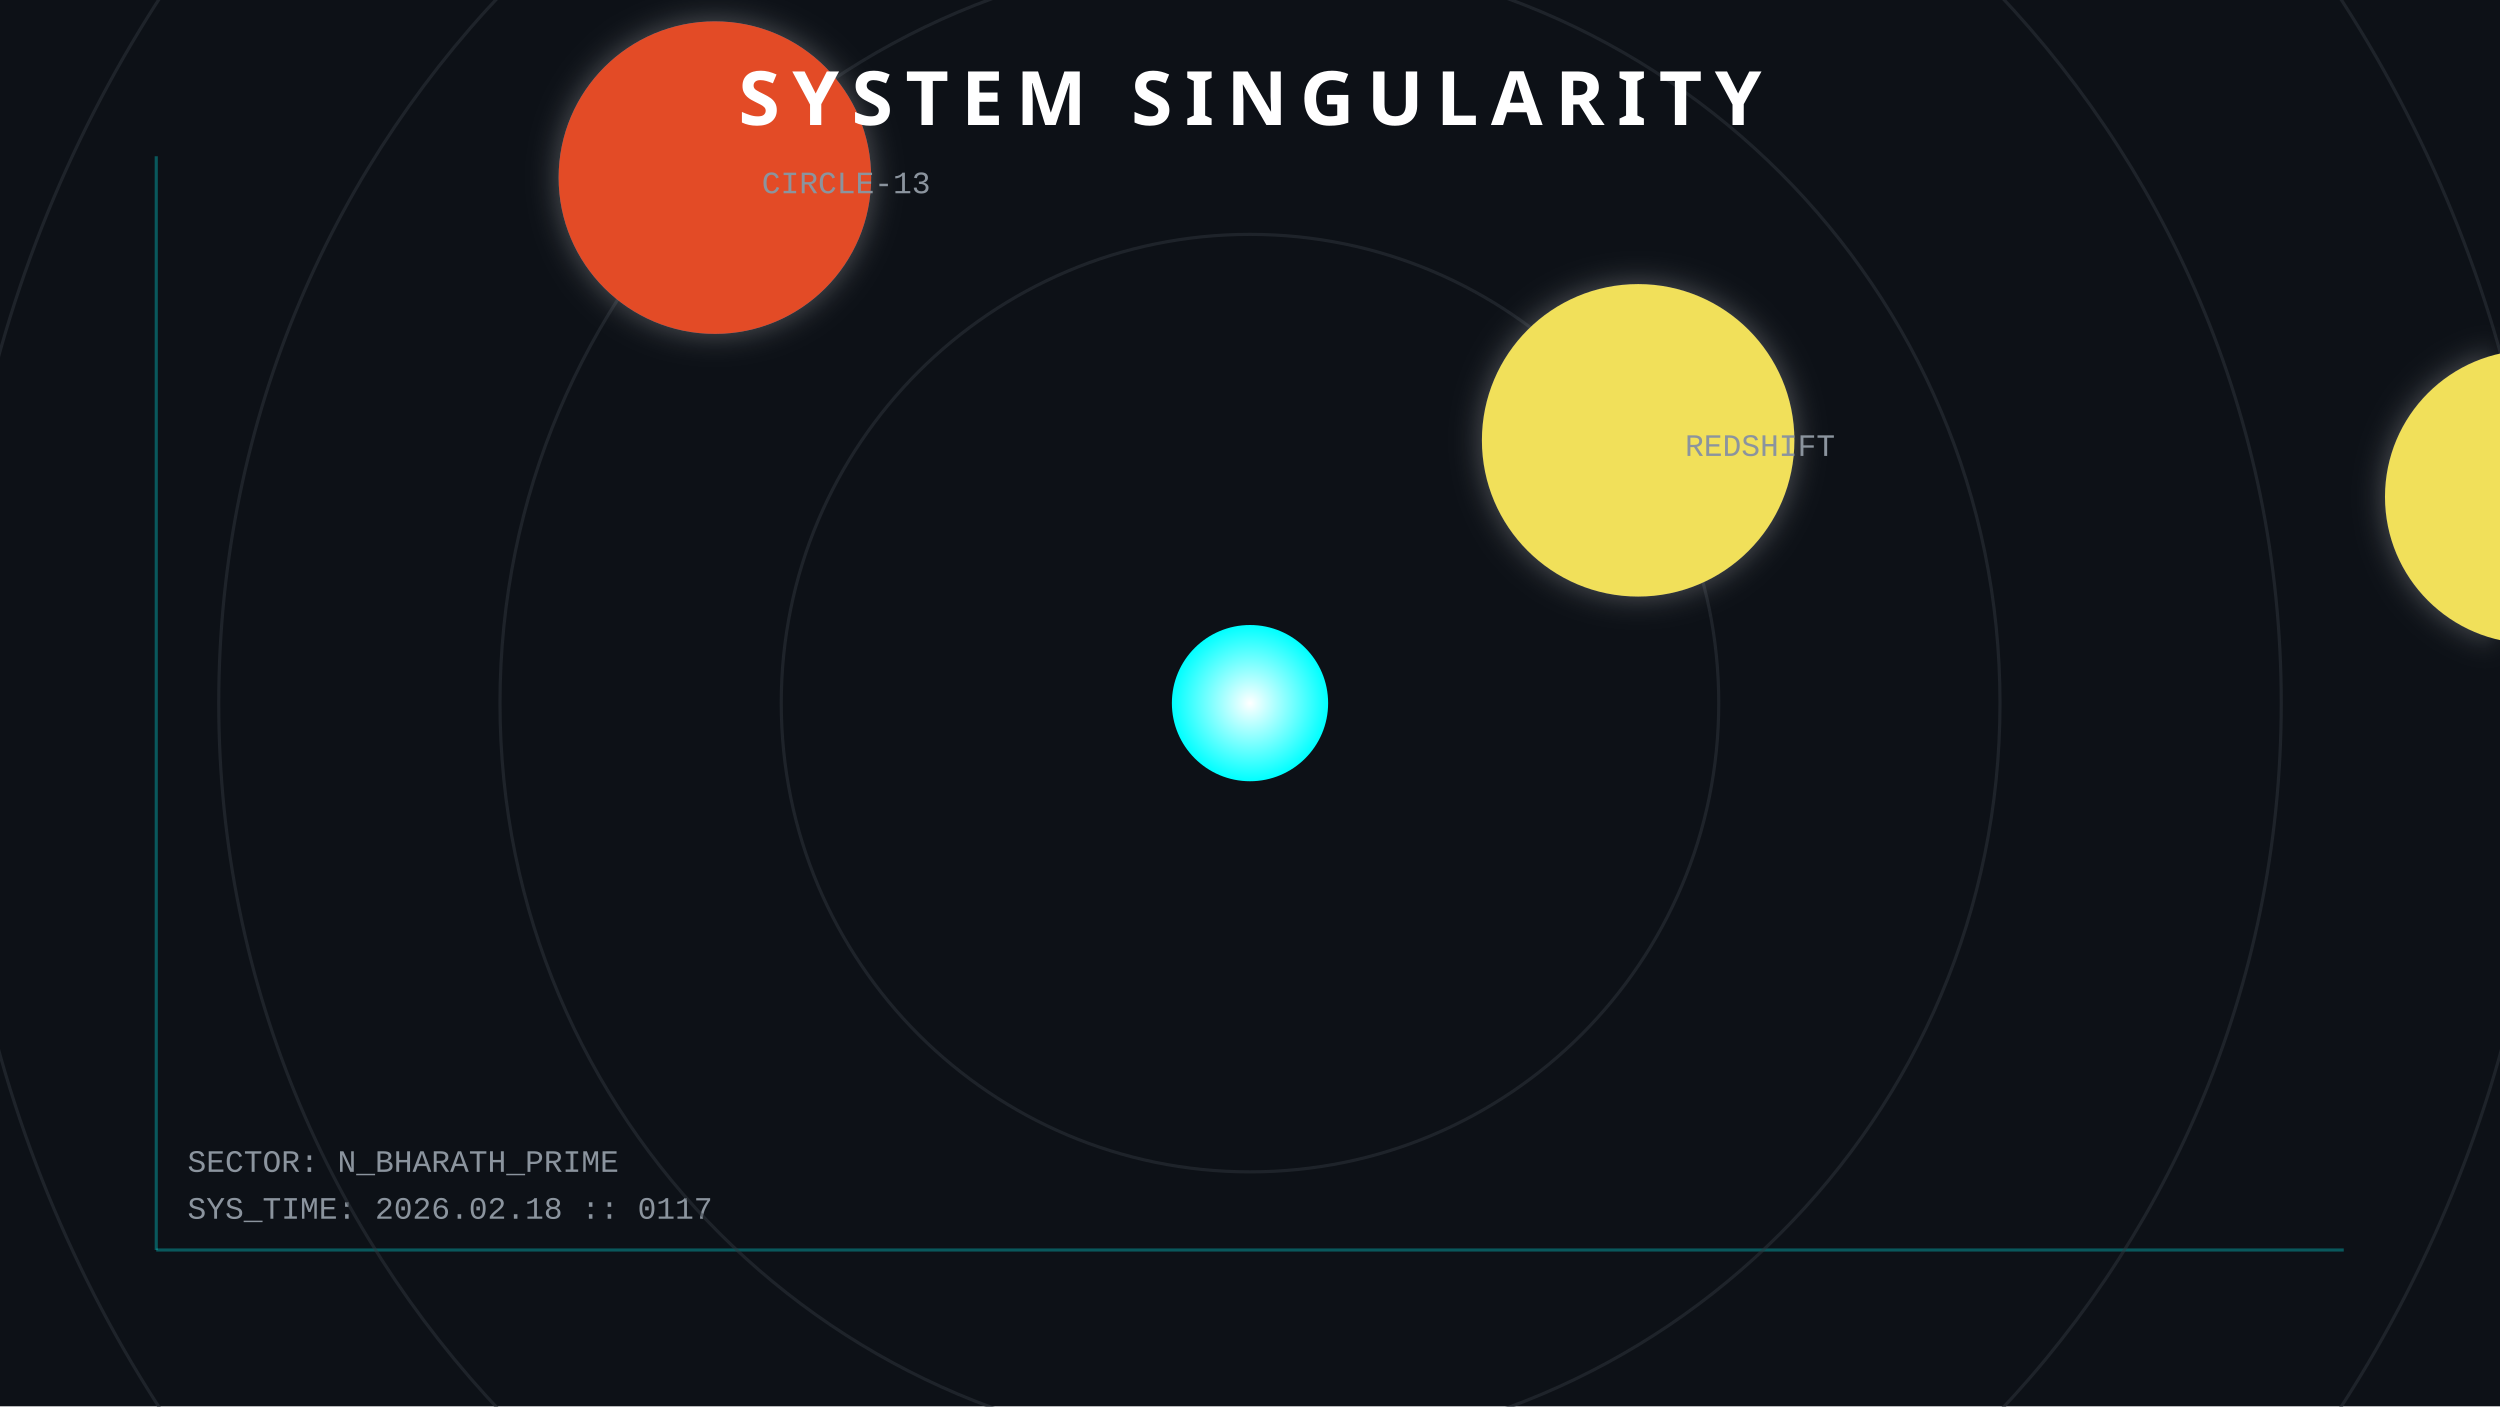
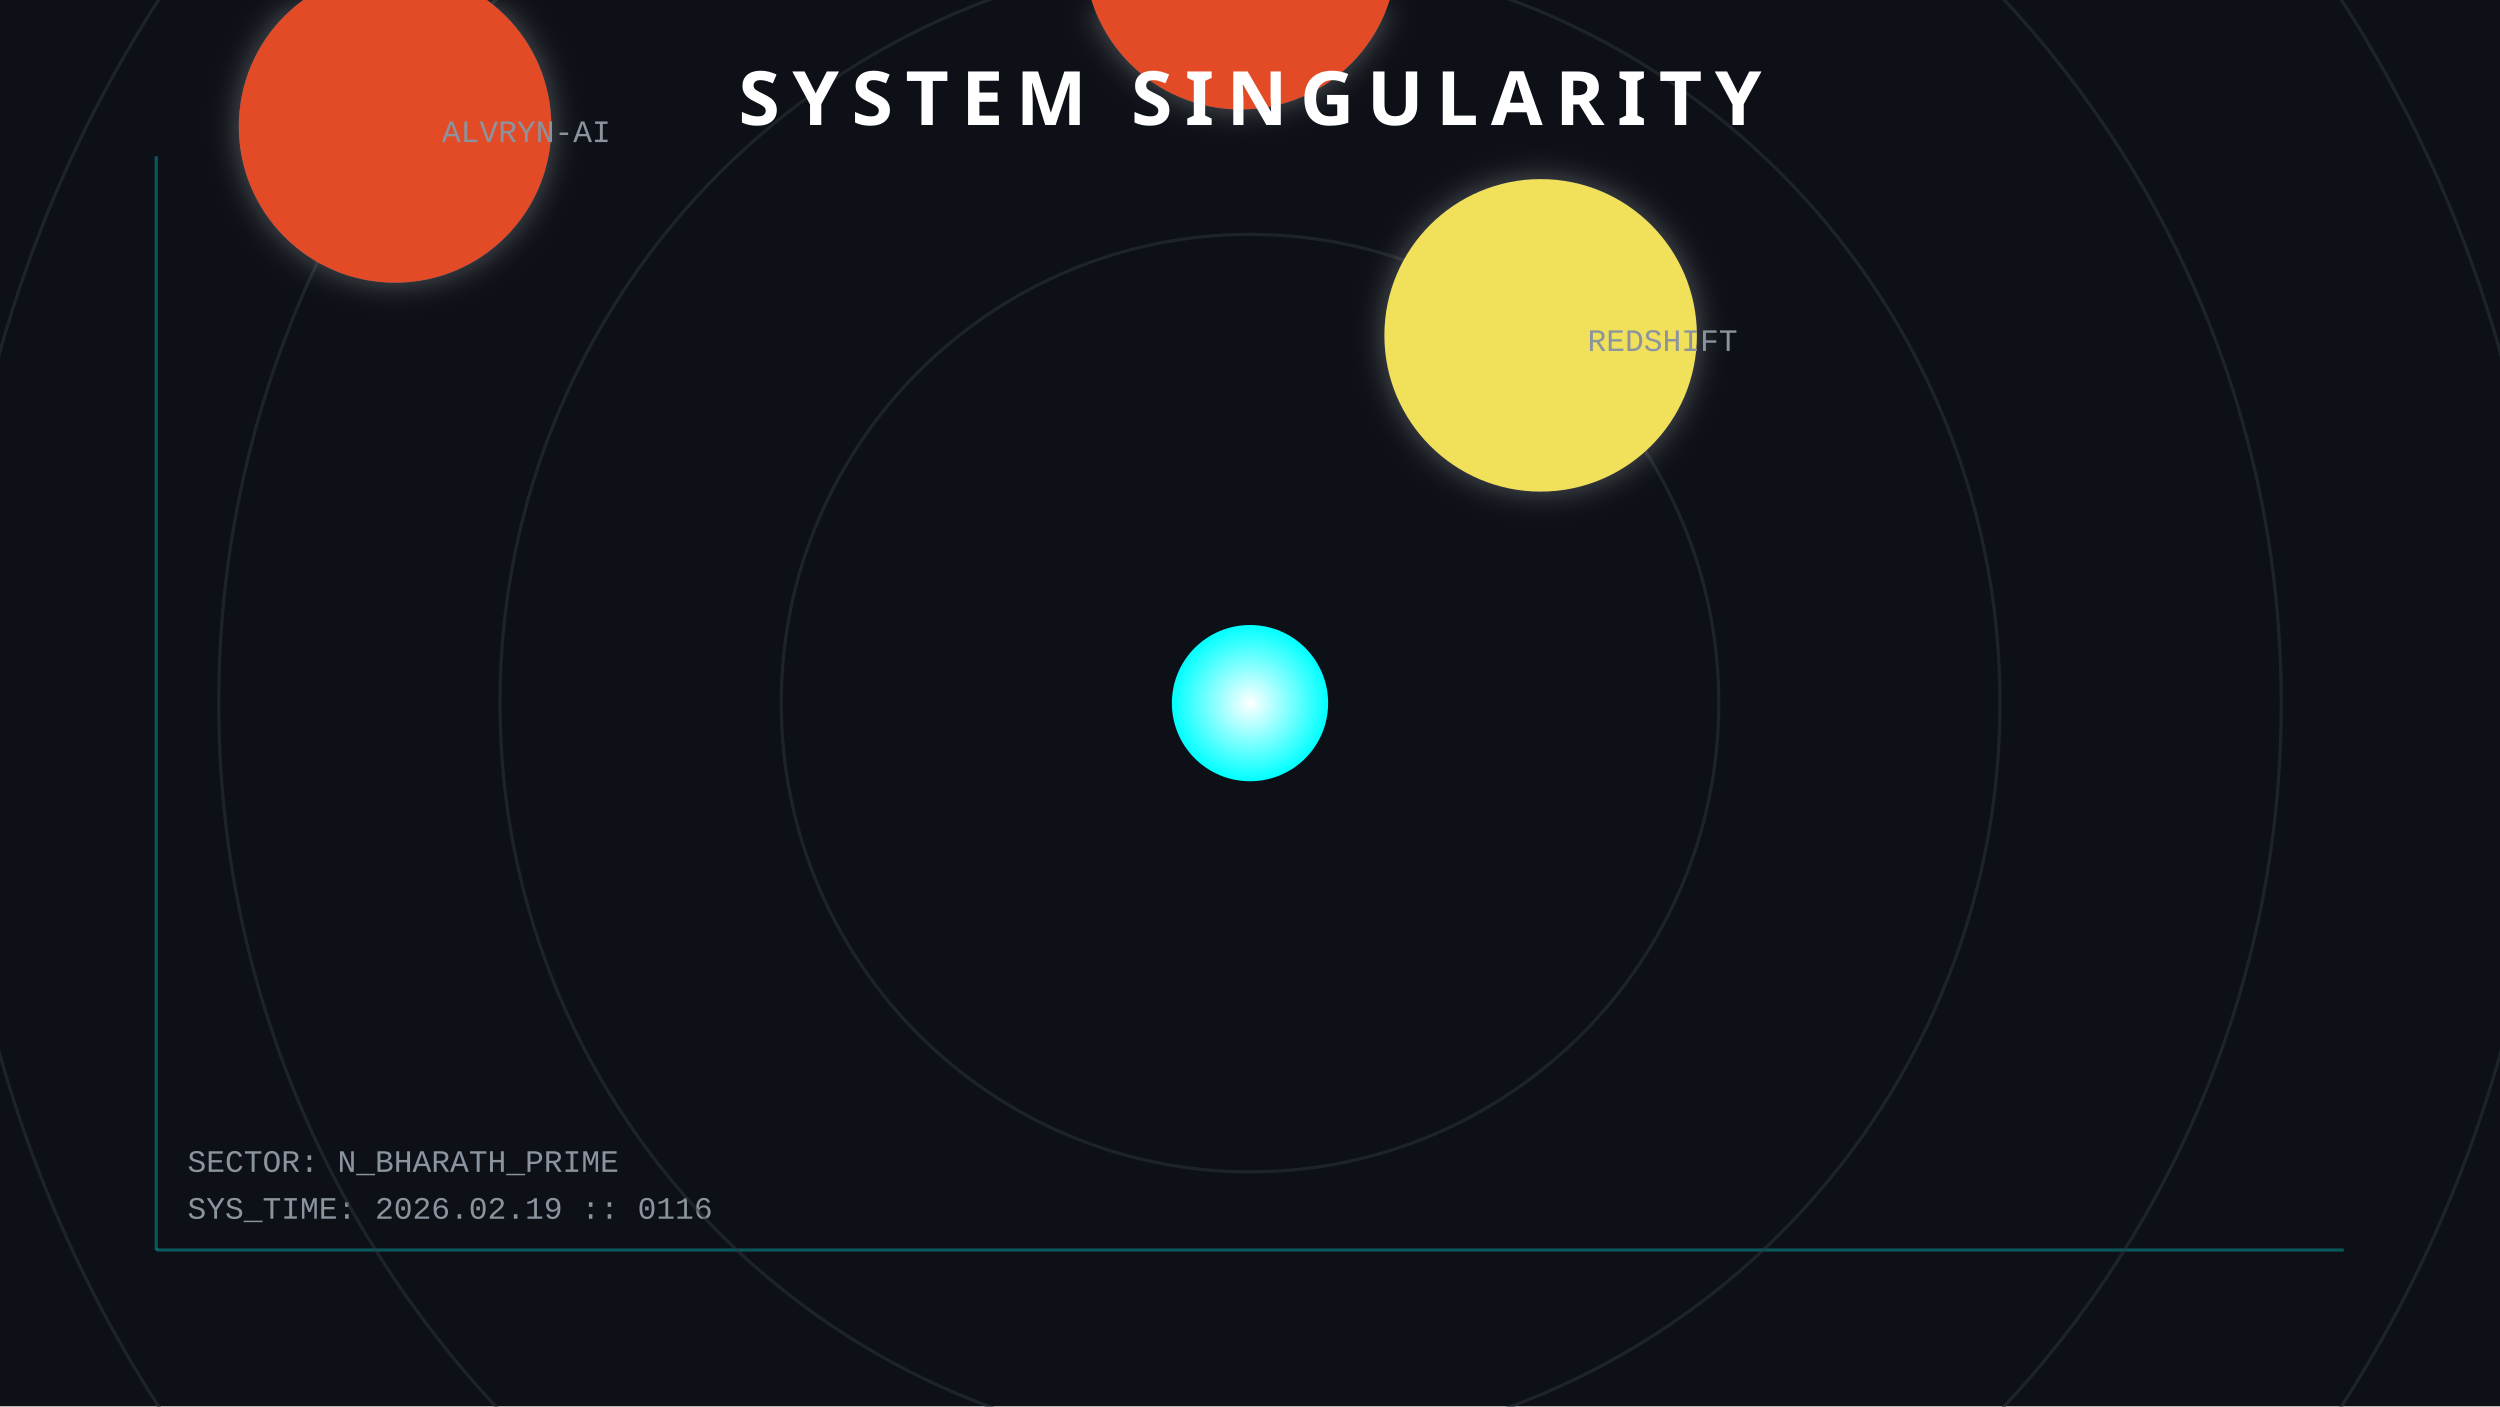
<svg xmlns="http://www.w3.org/2000/svg" width="800" height="450">
  <style>
        .orbit { fill: none; stroke: #30363d; stroke-width: 1; opacity: 0.5; }
        .planet { filter: drop-shadow(0 0 5px rgba(255,255,255,0.3)); }
        .text { font-family: 'Courier New', monospace; fill: #8b949e; font-size: 10px; }
        .title { font-family: sans-serif; fill: white; font-weight: bold; font-size: 24px; letter-spacing: 4px; }
        .hud-line { stroke: #00ffff; stroke-width: 1; opacity: 0.3; }
        
        /* ANIMATIONS */
        @keyframes pulse { 0% { r: 25; opacity: 0.8; } 50% { r: 30; opacity: 0.4; } 100% { r: 25; opacity: 0.8; } }
        .sun { animation: pulse 4s infinite; }
    </style>
  <rect width="100%" height="100%" fill="#0d1117" />
  <line x1="50" y1="50" x2="50" y2="400" class="hud-line" />
  <line x1="50" y1="400" x2="750" y2="400" class="hud-line" />
-   <text x="60" y="390" class="text">SYS_TIME: 2026.02.18 :: 0117</text>
+   <text x="60" y="390" class="text">SYS_TIME: 2026.02.19 :: 0116</text>
  <text x="60" y="375" class="text">SECTOR: N_BHARATH_PRIME</text>
  <circle cx="400" cy="225" r="25" fill="url(#grad1)" class="sun" />
  <defs>
    <radialGradient id="grad1" cx="50%" cy="50%" r="50%" fx="50%" fy="50%">
      <stop offset="0%" style="stop-color:white;stop-opacity:1" />
      <stop offset="100%" style="stop-color:#00ffff;stop-opacity:1" />
    </radialGradient>
  </defs>
  <circle cx="400" cy="225" r="150.0" class="orbit" />
-   <circle cx="524.209" cy="140.905" r="50" fill="#f1e05a" class="planet" />
-   <text x="539.209" y="145.905" class="text" fill="white">REDSHIFT</text>
+   <circle cx="493.005" cy="107.313" r="50" fill="#f1e05a" class="planet" />
+   <text x="508.005" y="112.313" class="text" fill="white">REDSHIFT</text>
  <circle cx="400" cy="225" r="240.0" class="orbit" />
-   <circle cx="228.764" cy="56.839" r="50" fill="#e34c26" class="planet" />
-   <text x="243.764" y="61.839" class="text" fill="white">CIRCLE-13</text>
+   <circle cx="396.977" cy="-14.981" r="50" fill="#e34c26" class="planet" />
+   <text x="411.977" y="-9.981" class="text" fill="white">CIRCLE-13</text>
  <circle cx="400" cy="225" r="330.0" class="orbit" />
-   <circle cx="499.632" cy="539.601" r="50" fill="#e34c26" class="planet" />
-   <text x="514.632" y="544.601" class="text" fill="white">ALVRYN-AI</text>
+   <circle cx="126.422" cy="40.46" r="50" fill="#e34c26" class="planet" />
+   <text x="141.422" y="45.46" class="text" fill="white">ALVRYN-AI</text>
  <circle cx="400" cy="225" r="415.422" class="orbit" />
-   <circle cx="810.144" cy="158.991" r="46.948" fill="#f1e05a" class="planet" />
-   <text x="825.144" y="163.991" class="text" fill="white">DRIFT-CIRCLE13</text>
+   <circle cx="223.481" cy="601.054" r="46.948" fill="#f1e05a" class="planet" />
+   <text x="238.481" y="606.054" class="text" fill="white">DRIFT-CIRCLE13</text>
  <circle cx="400" cy="225" r="461.81" class="orbit" />
-   <circle cx="71.61" cy="549.697" r="20.925" fill="#2b7489" class="planet" />
-   <text x="86.61" y="554.697" class="text" fill="white">DSATM-EXAM-SYSTEM-</text>
-   <circle cx="400" cy="225" r="504.81" class="orbit" />
-   <circle cx="850.648" cy="452.485" r="18.667" fill="#8b949e" class="planet" />
-   <text x="865.648" y="457.485" class="text" fill="white">NBHARATH1306</text>
-   <circle cx="400" cy="225" r="547.043" class="orbit" />
-   <circle cx="358.864" cy="770.494" r="18.155" fill="#e34c26" class="planet" />
-   <text x="373.864" y="775.494" class="text" fill="white">WEBSITE-EQUDATOR-TRADING-PLATFORM</text>
-   <circle cx="400" cy="225" r="577.875" class="orbit" />
-   <circle cx="889.718" cy="531.783" r="10.555" fill="#8b949e" class="planet" />
-   <text x="904.718" y="536.783" class="text" fill="white">FLASK</text>
-   <circle cx="400" cy="225" r="608.148" class="orbit" />
-   <circle cx="-205.824" cy="171.886" r="10.182" fill="#8b949e" class="planet" />
-   <text x="-190.824" y="176.886" class="text" fill="white">HCF-INTERNSHIP</text>
-   <circle cx="400" cy="225" r="637.017" class="orbit" />
-   <circle cx="-236.808" cy="208.672" r="9.246" fill="#8b949e" class="planet" />
+   <circle cx="167.289" cy="-173.89" r="20.925" fill="#2b7489" class="planet" />
+   <text x="182.289" y="-168.89" class="text" fill="white">DSATM-EXAM-SYSTEM-</text>
+   <circle cx="400" cy="225" r="504.813" class="orbit" />
+   <circle cx="24.541" cy="-112.441" r="18.669" fill="#8b949e" class="planet" />
+   <text x="39.541" y="-107.441" class="text" fill="white">NBHARATH1306</text>
+   <circle cx="400" cy="225" r="547.045" class="orbit" />
+   <circle cx="411.845" cy="-321.917" r="18.155" fill="#e34c26" class="planet" />
+   <text x="426.845" y="-316.917" class="text" fill="white">WEBSITE-EQUDATOR-TRADING-PLATFORM</text>
+   <circle cx="400" cy="225" r="577.878" class="orbit" />
+   <circle cx="973.488" cy="296.092" r="10.555" fill="#8b949e" class="planet" />
+   <text x="988.488" y="301.092" class="text" fill="white">FLASK</text>
+   <circle cx="400" cy="225" r="608.151" class="orbit" />
+   <circle cx="773.892" cy="-254.638" r="10.182" fill="#8b949e" class="planet" />
+   <text x="788.892" y="-249.638" class="text" fill="white">HCF-INTERNSHIP</text>
+   <circle cx="400" cy="225" r="637.02" class="orbit" />
+   <circle cx="-235.203" cy="176.914" r="9.246" fill="#8b949e" class="planet" />
  <text x="400" y="40" text-anchor="middle" class="title">SYSTEM SINGULARITY</text>
</svg>
